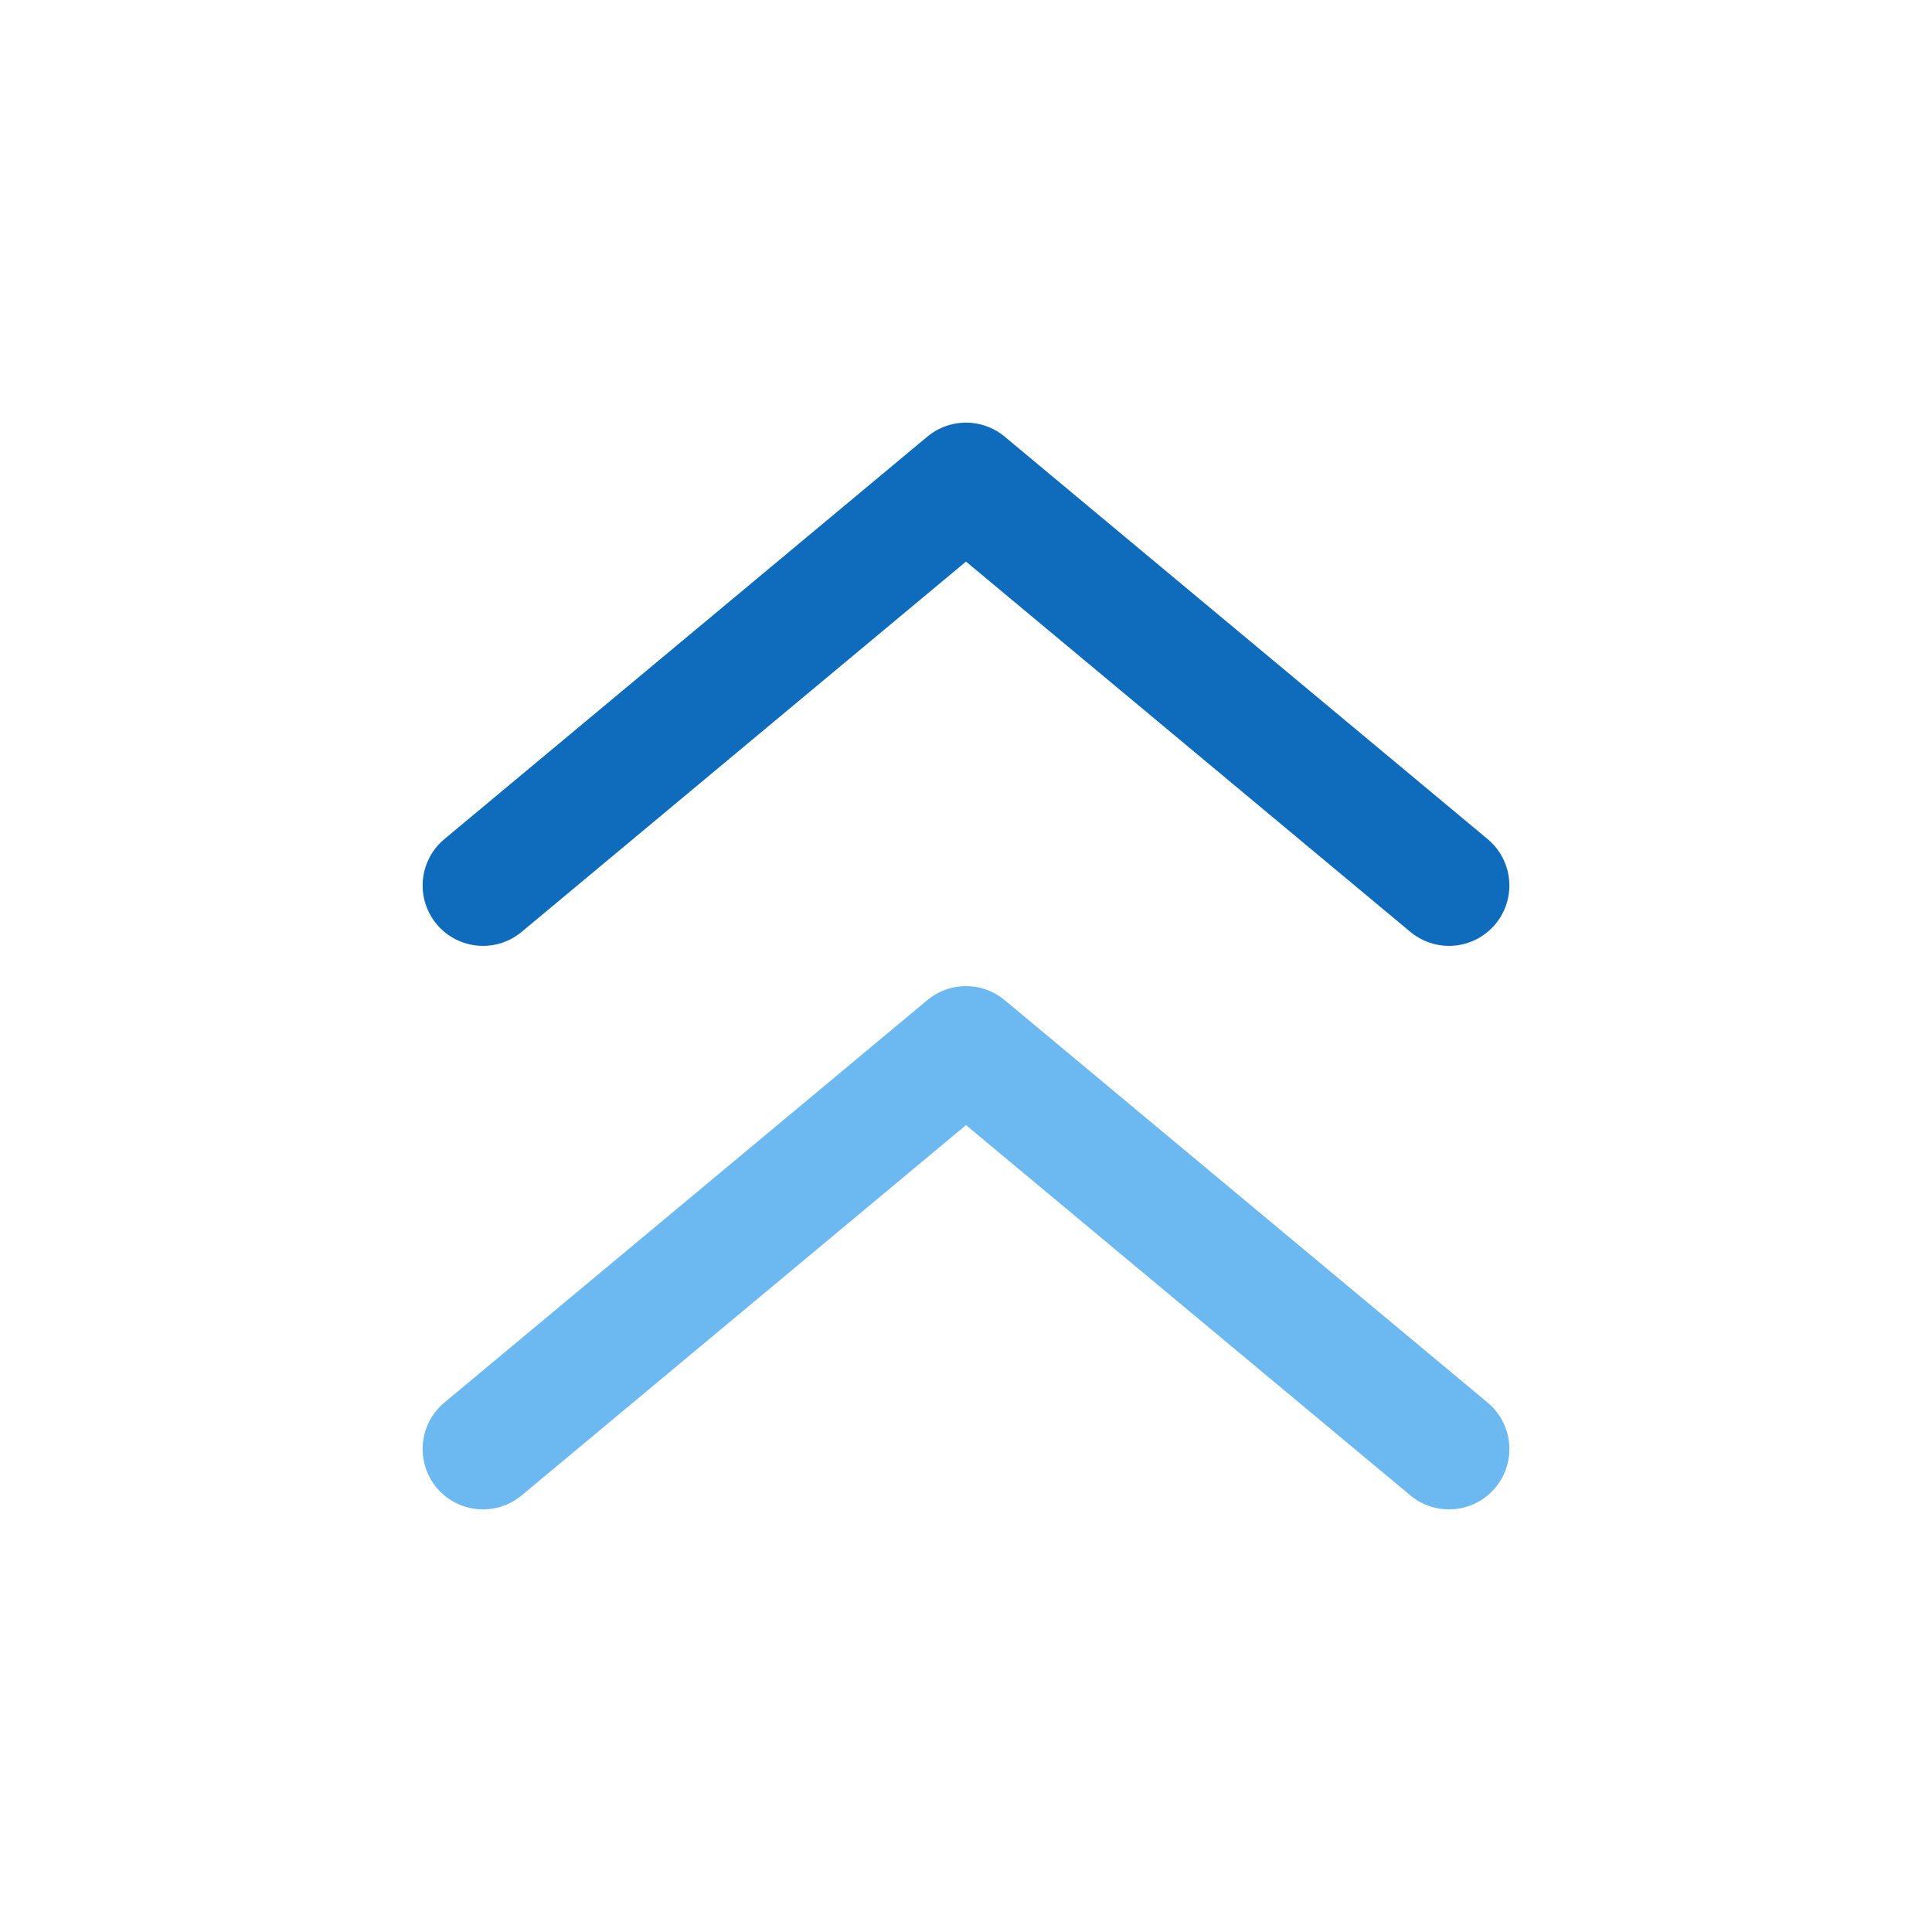
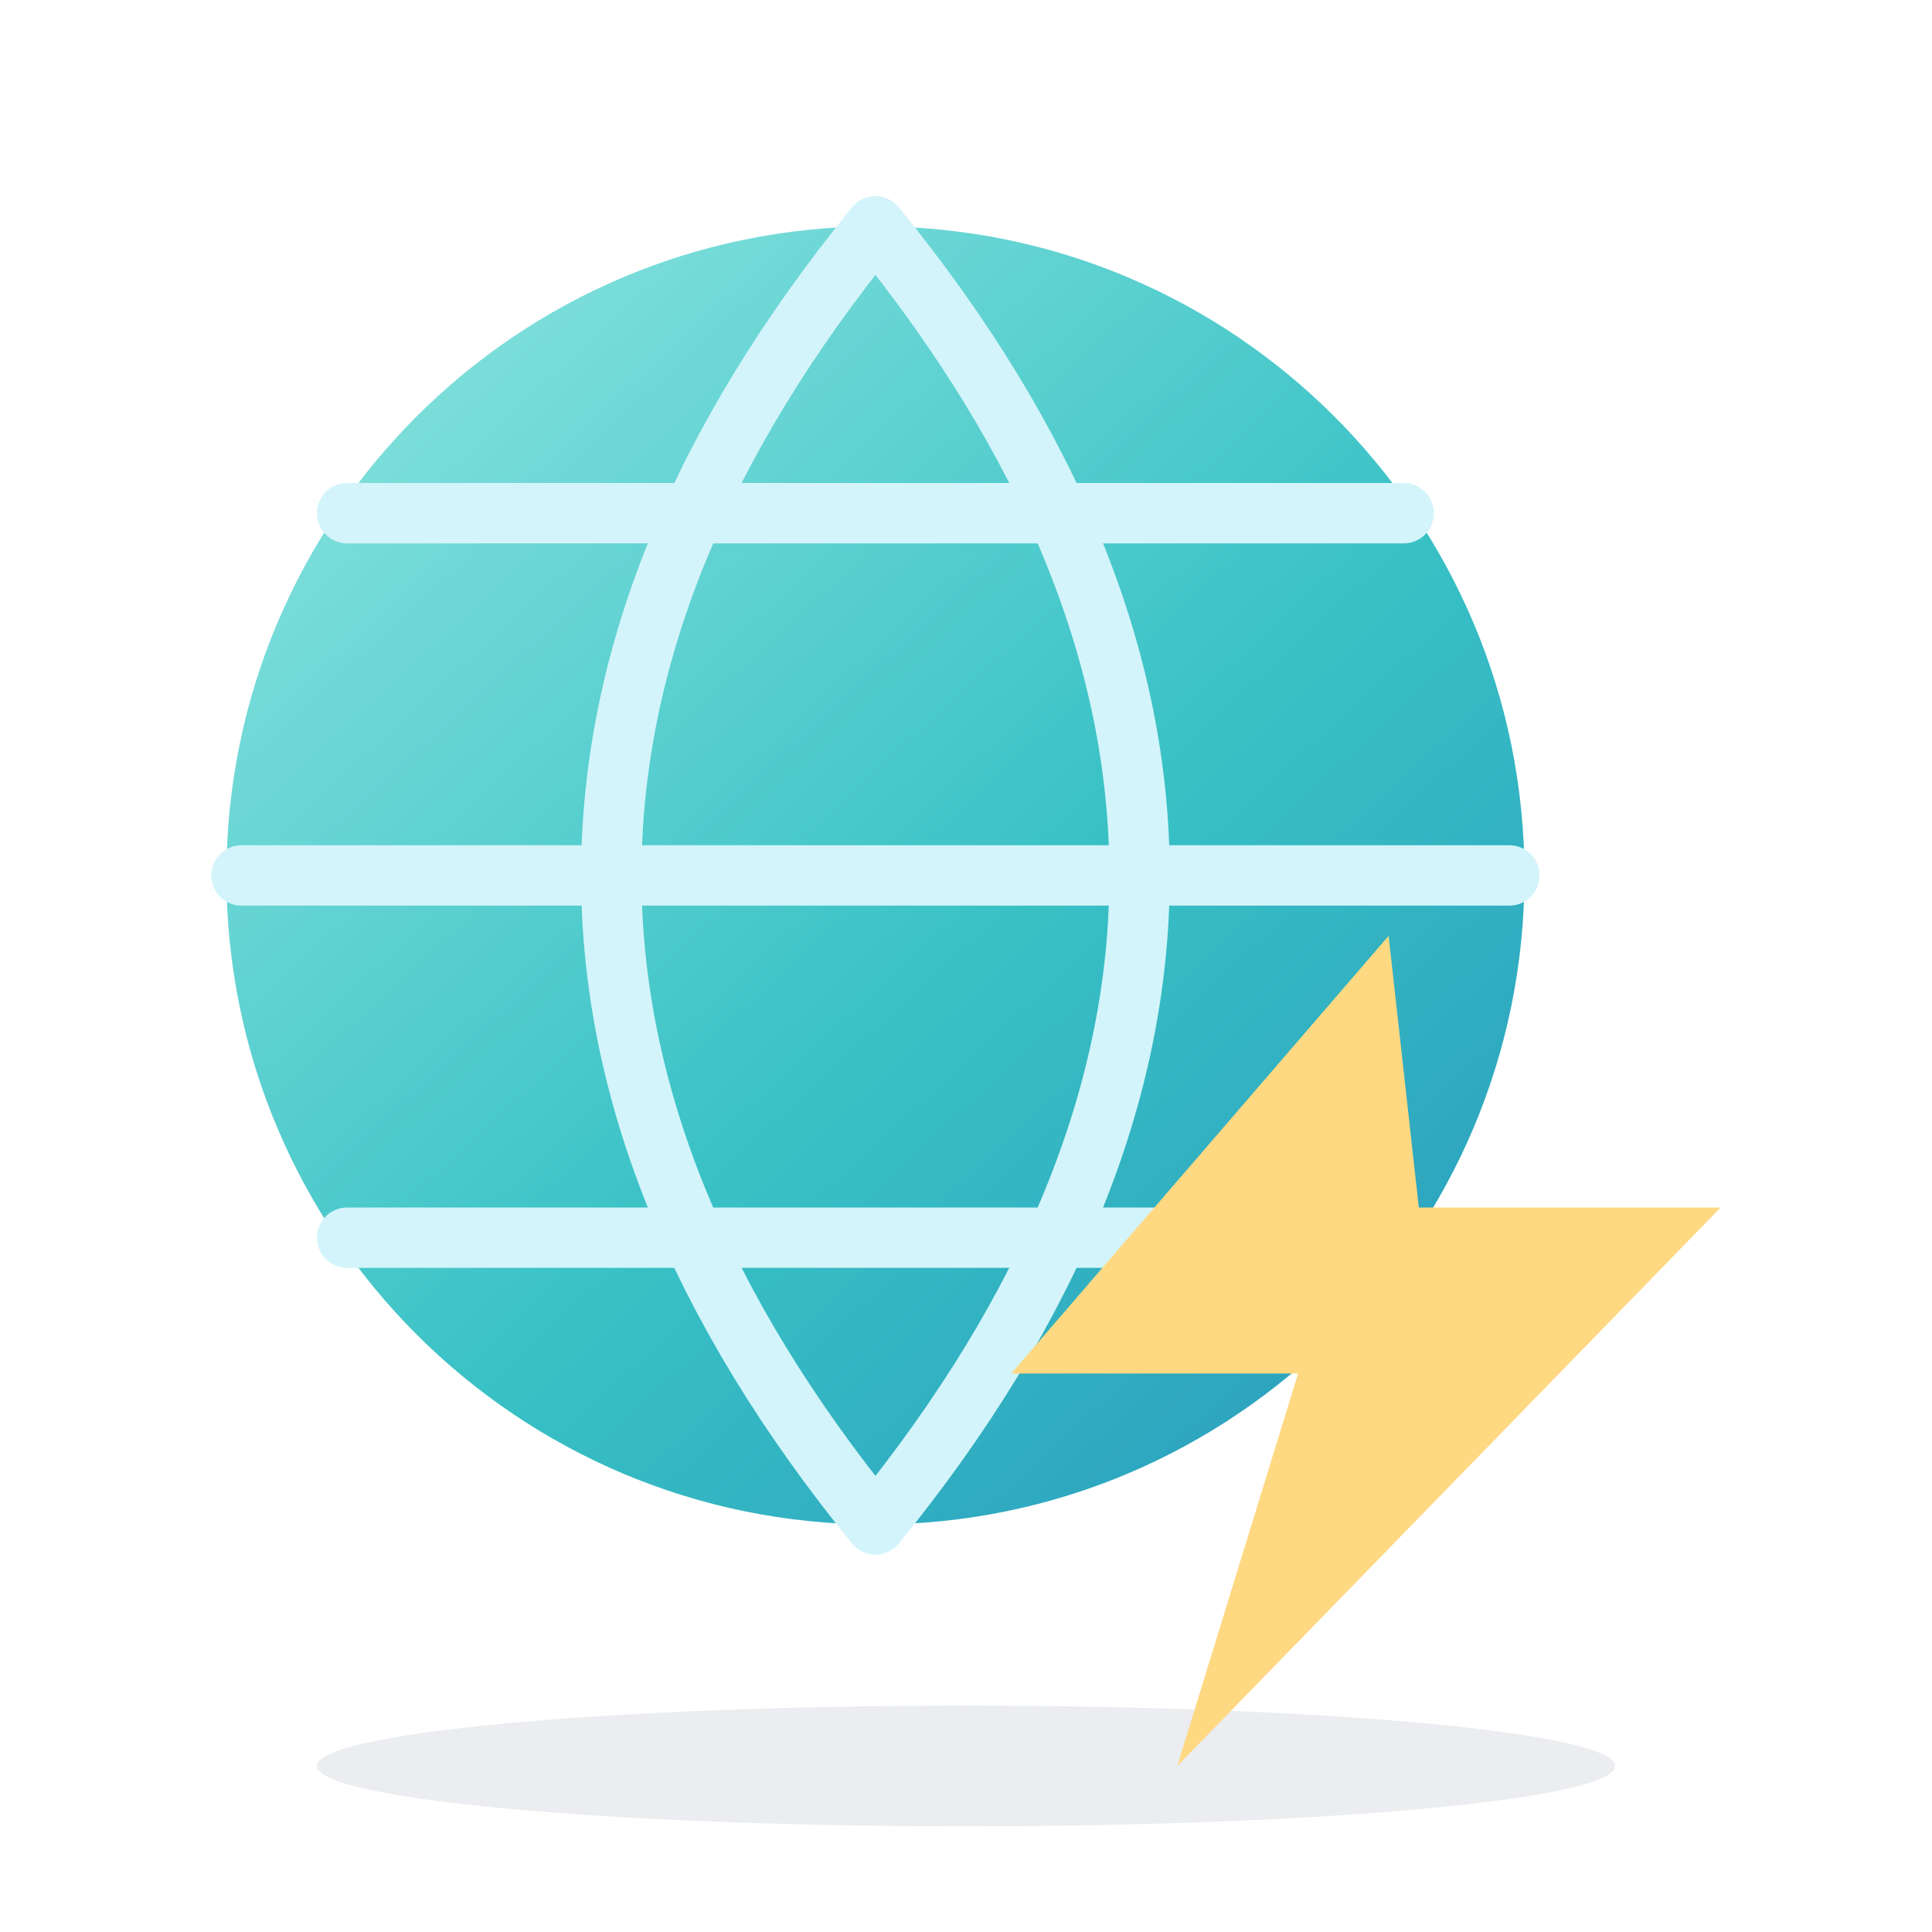
- <svg xmlns="http://www.w3.org/2000/svg" width="24" height="24" viewBox="0 0 24 24" fill="none">
-   <path fill="none" d="M6 11L12 6L18 11" stroke="#0F6CBD" stroke-width="1.5" stroke-linecap="round" stroke-linejoin="round" />
-   <path fill="none" d="M6 18L12 13L18 18" stroke="#6CB8F0" stroke-width="1.5" stroke-linecap="round" stroke-linejoin="round" />
+ <svg xmlns="http://www.w3.org/2000/svg" viewBox="0 0 128 128" fill="none">
+   <defs>
+     <linearGradient id="a" x1="20" y1="16" x2="108" y2="112" gradientUnits="userSpaceOnUse">
+       <stop offset="0.000" stop-color="#8DE5E0" />
+       <stop offset="0.500" stop-color="#38C1C5" />
+       <stop offset="1.000" stop-color="#248CBA" />
+     </linearGradient>
+     <linearGradient id="b" x1="20" y1="16" x2="108" y2="112" gradientUnits="userSpaceOnUse">
+       <stop offset="0.000" stop-color="#FFFFFF" />
+       <stop offset="1.000" stop-color="#E5F1FB" />
+     </linearGradient>
+     <linearGradient id="c" x1="20" y1="16" x2="108" y2="112" gradientUnits="userSpaceOnUse">
+       <stop offset="0.000" stop-color="#A5B9CA" />
+       <stop offset="1.000" stop-color="#4C637B" />
+     </linearGradient>
+     <linearGradient id="accent" x1="20" y1="16" x2="108" y2="112" gradientUnits="userSpaceOnUse">
+       <stop offset="0.000" stop-color="#9EE8C7" />
+       <stop offset="1.000" stop-color="#27AD83" />
+     </linearGradient>
+   </defs>
+   <ellipse cx="64" cy="117" rx="43" ry="4" fill="#233B58" opacity=".09" />
+   <circle cx="58" cy="58" r="43" fill="url(#a)" />
+   <path d="M16 58h84M58 15q-35 43 0 86m0-86q35 43 0 86M23 34h70M23 82h70" fill="none" stroke="#D3F4FA" stroke-width="4" stroke-linecap="round" stroke-linejoin="round" />
+   <path d="m92 62-25 29h19l-8 26 36-37H94l-2-18Z" fill="#FFD882" />
</svg>
